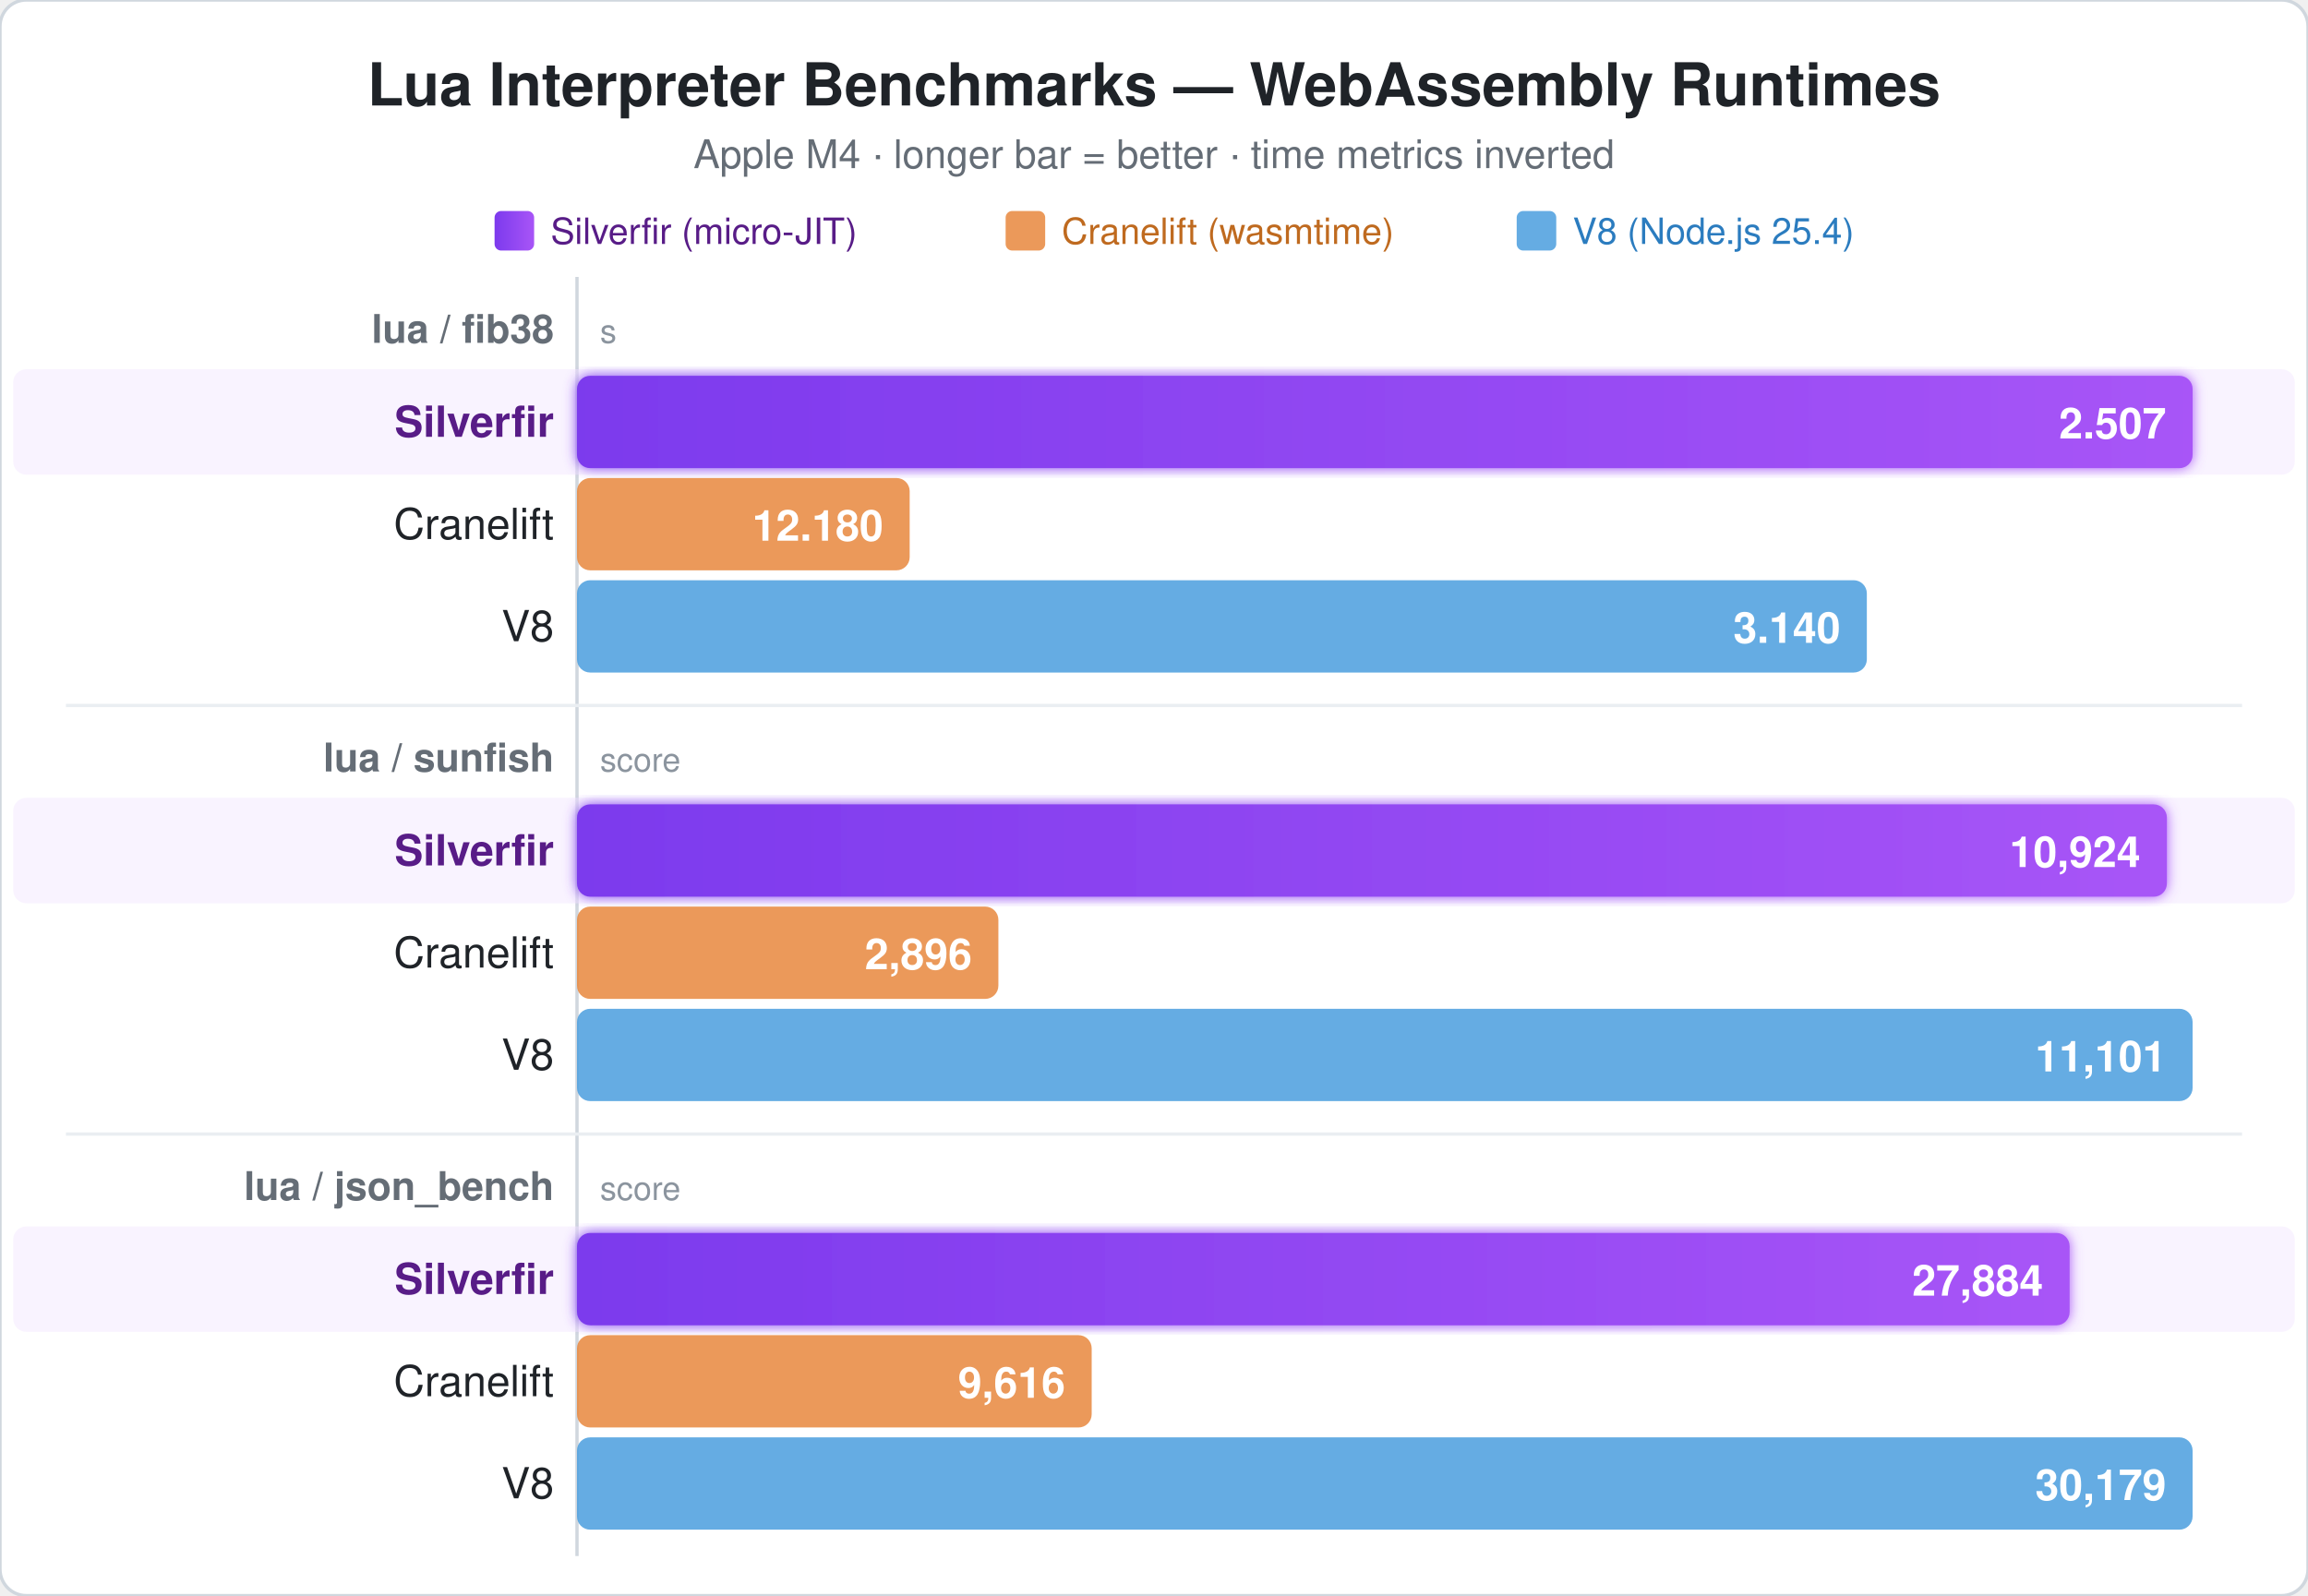
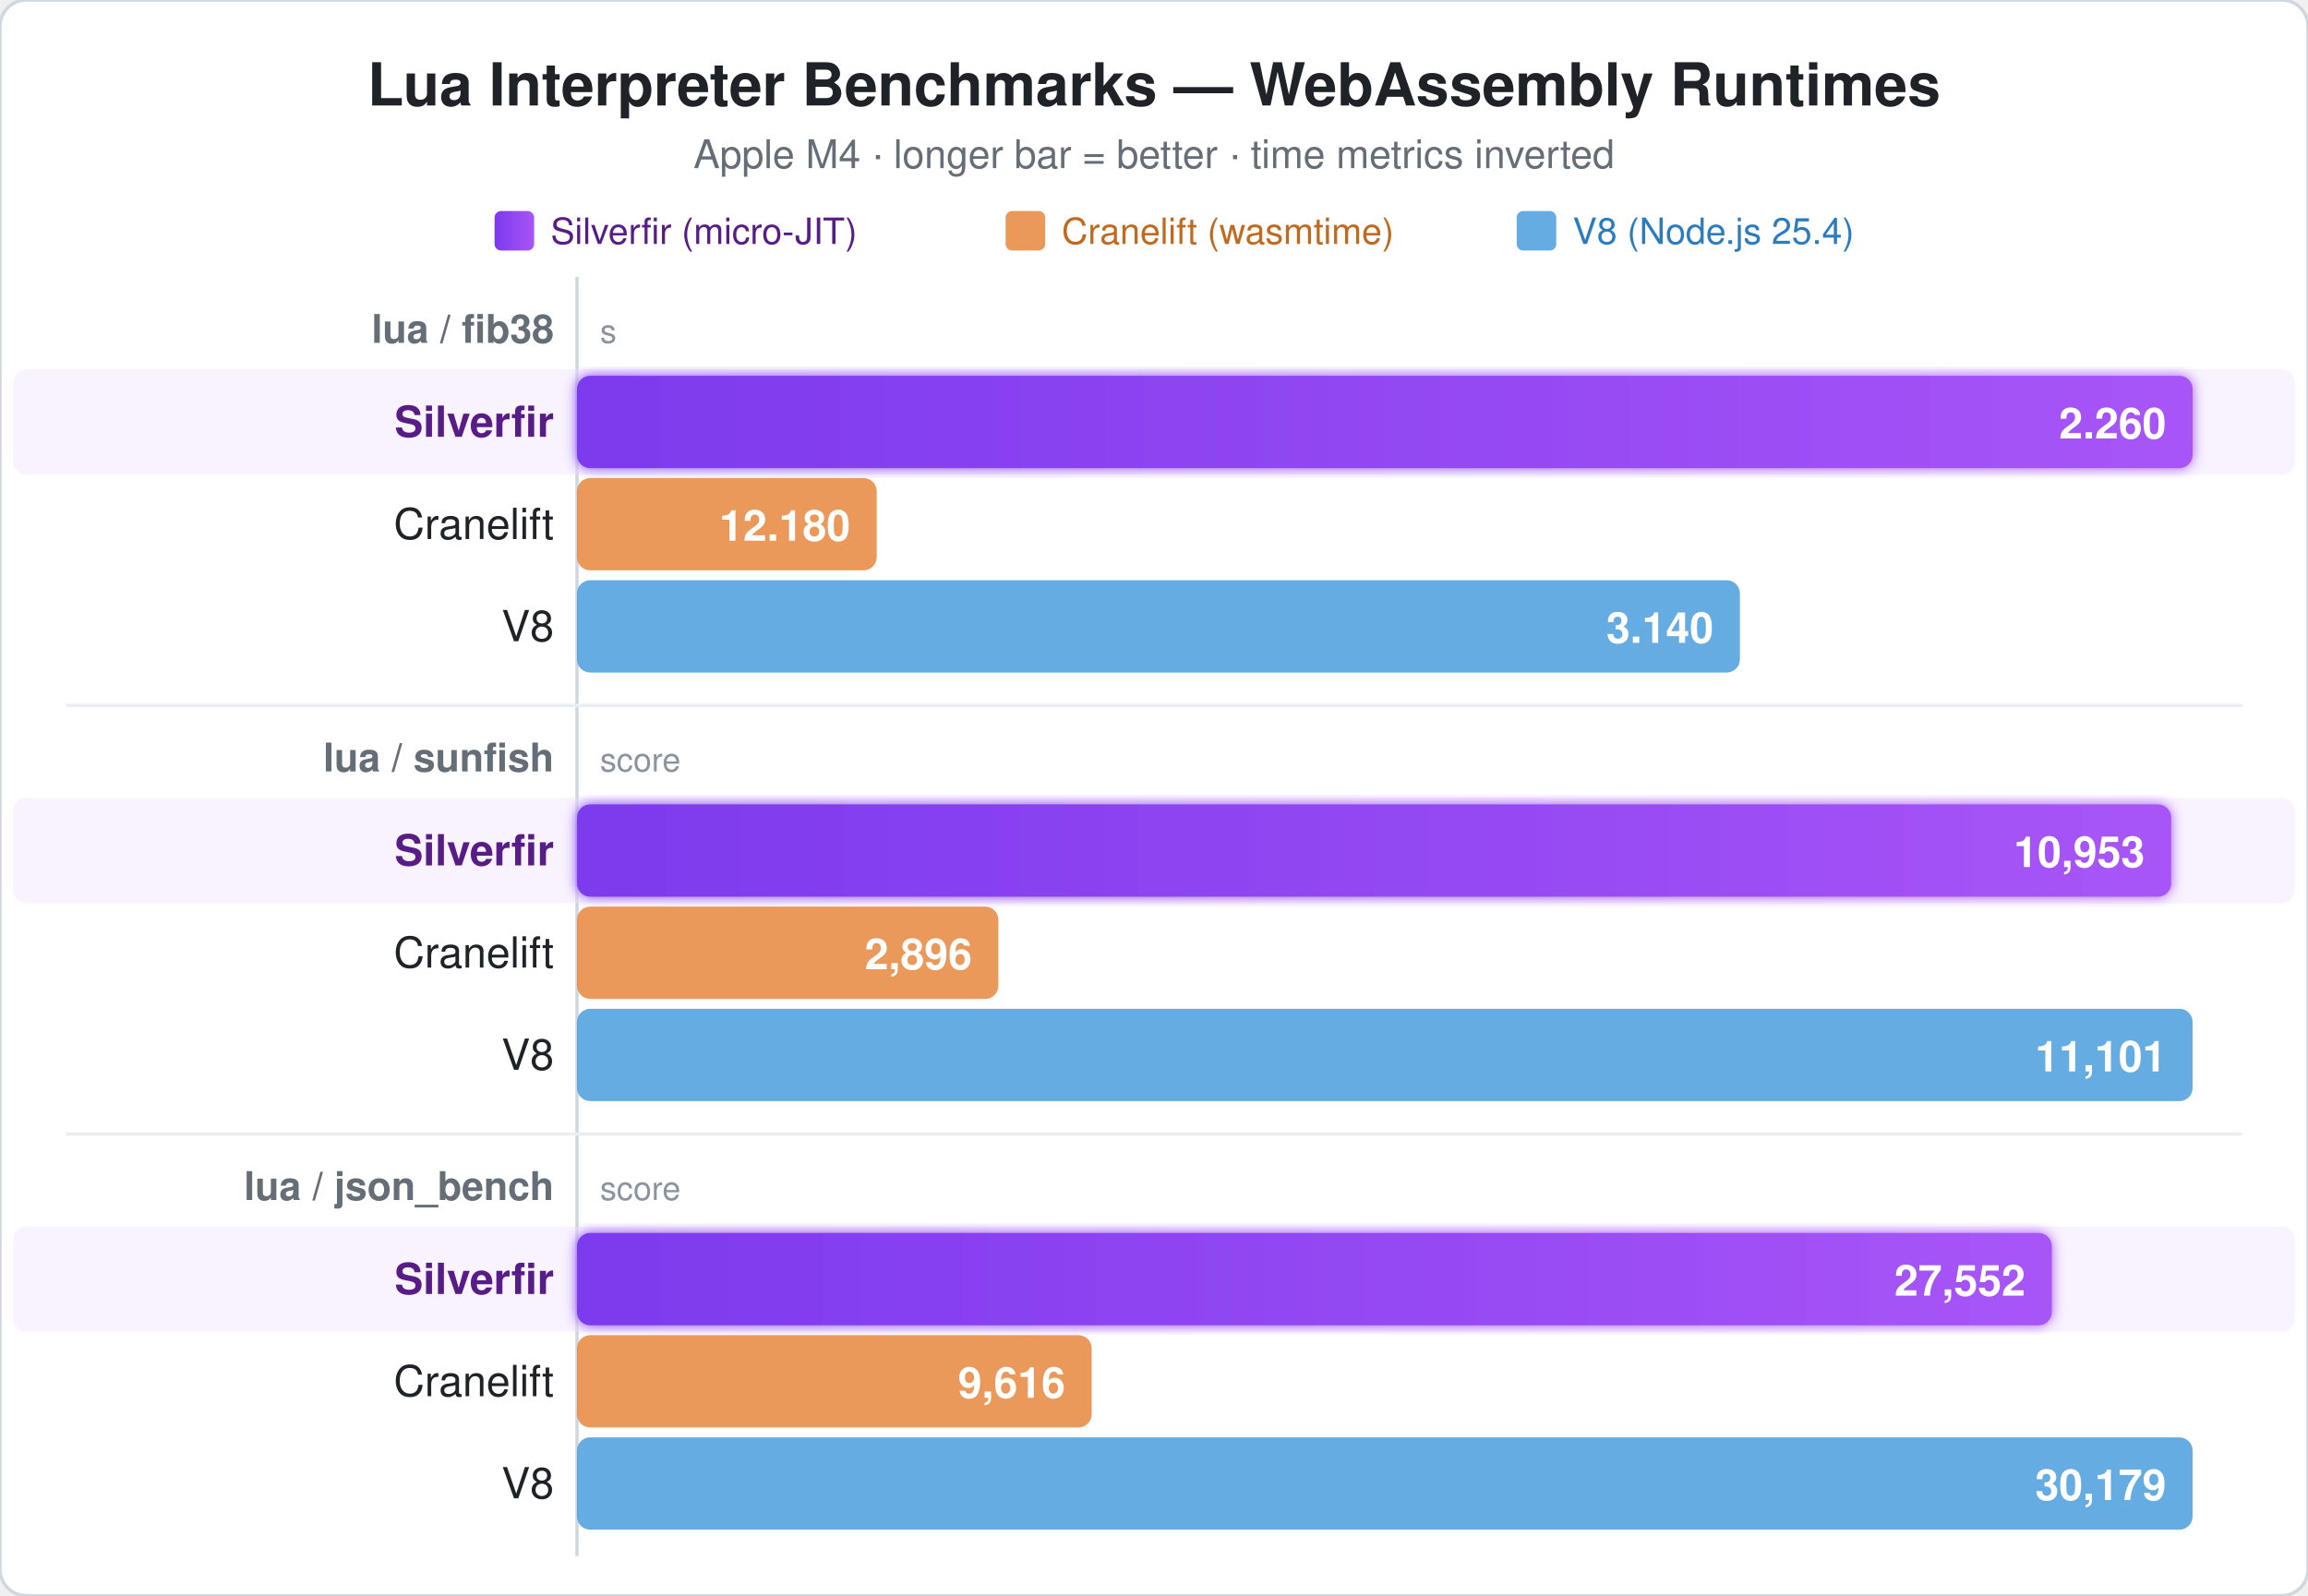
<svg xmlns="http://www.w3.org/2000/svg" role="img" viewBox="0 0 700 484" width="700" height="484">
  <defs>
    <linearGradient id="hlGrad" x1="0" y1="0" x2="1" y2="0">
      <stop offset="0%" stop-color="#7c3aed" />
      <stop offset="100%" stop-color="#a855f7" />
    </linearGradient>
    <filter id="glow">
      <feGaussianBlur stdDeviation="2" result="blur" />
      <feMerge>
        <feMergeNode in="blur" />
        <feMergeNode in="SourceGraphic" />
      </feMerge>
    </filter>
  </defs>
  <rect width="700" height="484" rx="8" ry="8" fill="#ffffff" stroke="#d0d7de" stroke-width="1" />
  <text x="350.0" y="32" text-anchor="middle" fill="#1f2328" font-family="Segoe UI,Helvetica,Arial,sans-serif" font-size="18" font-weight="600">Lua Interpreter Benchmarks — WebAssembly Runtimes</text>
  <text x="350.0" y="51" text-anchor="middle" fill="#656d76" font-family="Segoe UI,Helvetica,Arial,sans-serif" font-size="12">Apple M4  ·  longer bar = better  ·  time metrics inverted</text>
  <rect x="150.0" y="64" width="12" height="12" rx="2" fill="url(#hlGrad)" />
  <text x="167.0" y="74" fill="#581c87" font-family="Segoe UI,Helvetica,Arial,sans-serif" font-size="11">Silverfir (micro-JIT)</text>
  <rect x="305.0" y="64" width="12" height="12" rx="2" fill="#e8873d" opacity="0.85" />
  <text x="322.0" y="74" fill="#bf6a1f" font-family="Segoe UI,Helvetica,Arial,sans-serif" font-size="11">Cranelift (wasmtime)</text>
  <rect x="460.0" y="64" width="12" height="12" rx="2" fill="#4a9ede" opacity="0.85" />
  <text x="477.0" y="74" fill="#2b7cbf" font-family="Segoe UI,Helvetica,Arial,sans-serif" font-size="11">V8 (Node.js 25.4)</text>
  <line x1="175" y1="84" x2="175" y2="472" stroke="#d0d7de" stroke-width="1" />
  <text x="168" y="104.0" text-anchor="end" fill="#656d76" font-family="Segoe UI,Helvetica,Arial,sans-serif" font-size="12" font-weight="600">lua / fib38</text>
  <text x="182" y="104.0" fill="#8b949e" font-family="Segoe UI,Helvetica,Arial,sans-serif" font-size="10">s</text>
  <rect x="4" y="112" width="692" height="32" rx="4" fill="#f3e8ff" opacity="0.5" />
  <text x="168" y="132.5" text-anchor="end" fill="#581c87" font-family="Segoe UI,Helvetica,Arial,sans-serif" font-size="13" font-weight="700">Silverfir</text>
  <rect x="175" y="114" width="490.0" height="28" rx="4" fill="url(#hlGrad)" filter="url(#glow)">
    <animate attributeName="width" from="0" to="490.0" dur="0.35s" fill="freeze" />
  </rect>
-   <text x="657.0" y="133.0" text-anchor="end" fill="#ffffff" font-family="Segoe UI,Helvetica,Arial,sans-serif" font-size="13" font-weight="700">2.507</text>
+   <text x="657.0" y="133.0" text-anchor="end" fill="#ffffff" font-family="Segoe UI,Helvetica,Arial,sans-serif" font-size="13" font-weight="700">2.260</text>
  <text x="168" y="163.5" text-anchor="end" fill="#1f2328" font-family="Segoe UI,Helvetica,Arial,sans-serif" font-size="13" font-weight="400">Cranelift</text>
-   <rect x="175" y="145" width="100.9" height="28" rx="4" fill="#e8873d" opacity="0.85">
-     <animate attributeName="width" from="0" to="100.9" dur="0.39s" fill="freeze" />
+   <rect x="175" y="145" width="90.9" height="28" rx="4" fill="#e8873d" opacity="0.85">
+     <animate attributeName="width" from="0" to="90.9" dur="0.39s" fill="freeze" />
  </rect>
-   <text x="267.9" y="164.0" text-anchor="end" fill="#ffffff" font-family="Segoe UI,Helvetica,Arial,sans-serif" font-size="13" font-weight="700">12.180</text>
+   <text x="257.9" y="164.0" text-anchor="end" fill="#ffffff" font-family="Segoe UI,Helvetica,Arial,sans-serif" font-size="13" font-weight="700">12.180</text>
  <text x="168" y="194.5" text-anchor="end" fill="#1f2328" font-family="Segoe UI,Helvetica,Arial,sans-serif" font-size="13" font-weight="400">V8</text>
-   <rect x="175" y="176" width="391.2" height="28" rx="4" fill="#4a9ede" opacity="0.85">
-     <animate attributeName="width" from="0" to="391.2" dur="0.43s" fill="freeze" />
+   <rect x="175" y="176" width="352.7" height="28" rx="4" fill="#4a9ede" opacity="0.85">
+     <animate attributeName="width" from="0" to="352.7" dur="0.43s" fill="freeze" />
  </rect>
-   <text x="558.2" y="195.0" text-anchor="end" fill="#ffffff" font-family="Segoe UI,Helvetica,Arial,sans-serif" font-size="13" font-weight="700">3.140</text>
+   <text x="519.7" y="195.0" text-anchor="end" fill="#ffffff" font-family="Segoe UI,Helvetica,Arial,sans-serif" font-size="13" font-weight="700">3.140</text>
  <line x1="20" y1="214" x2="680" y2="214" stroke="#eaeef2" stroke-width="1" />
  <text x="168" y="234.0" text-anchor="end" fill="#656d76" font-family="Segoe UI,Helvetica,Arial,sans-serif" font-size="12" font-weight="600">lua / sunfish</text>
  <text x="182" y="234.0" fill="#8b949e" font-family="Segoe UI,Helvetica,Arial,sans-serif" font-size="10">score</text>
  <rect x="4" y="242" width="692" height="32" rx="4" fill="#f3e8ff" opacity="0.5" />
  <text x="168" y="262.5" text-anchor="end" fill="#581c87" font-family="Segoe UI,Helvetica,Arial,sans-serif" font-size="13" font-weight="700">Silverfir</text>
-   <rect x="175" y="244" width="482.2" height="28" rx="4" fill="url(#hlGrad)" filter="url(#glow)">
-     <animate attributeName="width" from="0" to="482.2" dur="0.39s" fill="freeze" />
+   <rect x="175" y="244" width="483.5" height="28" rx="4" fill="url(#hlGrad)" filter="url(#glow)">
+     <animate attributeName="width" from="0" to="483.5" dur="0.39s" fill="freeze" />
  </rect>
-   <text x="649.2" y="263.0" text-anchor="end" fill="#ffffff" font-family="Segoe UI,Helvetica,Arial,sans-serif" font-size="13" font-weight="700">10,924</text>
+   <text x="650.5" y="263.0" text-anchor="end" fill="#ffffff" font-family="Segoe UI,Helvetica,Arial,sans-serif" font-size="13" font-weight="700">10,953</text>
  <text x="168" y="293.5" text-anchor="end" fill="#1f2328" font-family="Segoe UI,Helvetica,Arial,sans-serif" font-size="13" font-weight="400">Cranelift</text>
  <rect x="175" y="275" width="127.8" height="28" rx="4" fill="#e8873d" opacity="0.85">
    <animate attributeName="width" from="0" to="127.8" dur="0.43s" fill="freeze" />
  </rect>
  <text x="294.8" y="294.0" text-anchor="end" fill="#ffffff" font-family="Segoe UI,Helvetica,Arial,sans-serif" font-size="13" font-weight="700">2,896</text>
  <text x="168" y="324.5" text-anchor="end" fill="#1f2328" font-family="Segoe UI,Helvetica,Arial,sans-serif" font-size="13" font-weight="400">V8</text>
  <rect x="175" y="306" width="490.0" height="28" rx="4" fill="#4a9ede" opacity="0.85">
    <animate attributeName="width" from="0" to="490.0" dur="0.47s" fill="freeze" />
  </rect>
  <text x="657.0" y="325.0" text-anchor="end" fill="#ffffff" font-family="Segoe UI,Helvetica,Arial,sans-serif" font-size="13" font-weight="700">11,101</text>
  <line x1="20" y1="344" x2="680" y2="344" stroke="#eaeef2" stroke-width="1" />
  <text x="168" y="364.0" text-anchor="end" fill="#656d76" font-family="Segoe UI,Helvetica,Arial,sans-serif" font-size="12" font-weight="600">lua / json_bench</text>
  <text x="182" y="364.0" fill="#8b949e" font-family="Segoe UI,Helvetica,Arial,sans-serif" font-size="10">score</text>
  <rect x="4" y="372" width="692" height="32" rx="4" fill="#f3e8ff" opacity="0.5" />
  <text x="168" y="392.5" text-anchor="end" fill="#581c87" font-family="Segoe UI,Helvetica,Arial,sans-serif" font-size="13" font-weight="700">Silverfir</text>
-   <rect x="175" y="374" width="452.7" height="28" rx="4" fill="url(#hlGrad)" filter="url(#glow)">
-     <animate attributeName="width" from="0" to="452.7" dur="0.43s" fill="freeze" />
+   <rect x="175" y="374" width="447.3" height="28" rx="4" fill="url(#hlGrad)" filter="url(#glow)">
+     <animate attributeName="width" from="0" to="447.3" dur="0.43s" fill="freeze" />
  </rect>
-   <text x="619.7" y="393.0" text-anchor="end" fill="#ffffff" font-family="Segoe UI,Helvetica,Arial,sans-serif" font-size="13" font-weight="700">27,884</text>
+   <text x="614.3" y="393.0" text-anchor="end" fill="#ffffff" font-family="Segoe UI,Helvetica,Arial,sans-serif" font-size="13" font-weight="700">27,552</text>
  <text x="168" y="423.5" text-anchor="end" fill="#1f2328" font-family="Segoe UI,Helvetica,Arial,sans-serif" font-size="13" font-weight="400">Cranelift</text>
  <rect x="175" y="405" width="156.1" height="28" rx="4" fill="#e8873d" opacity="0.85">
    <animate attributeName="width" from="0" to="156.1" dur="0.47s" fill="freeze" />
  </rect>
  <text x="323.1" y="424.0" text-anchor="end" fill="#ffffff" font-family="Segoe UI,Helvetica,Arial,sans-serif" font-size="13" font-weight="700">9,616</text>
  <text x="168" y="454.5" text-anchor="end" fill="#1f2328" font-family="Segoe UI,Helvetica,Arial,sans-serif" font-size="13" font-weight="400">V8</text>
  <rect x="175" y="436" width="490.0" height="28" rx="4" fill="#4a9ede" opacity="0.85">
    <animate attributeName="width" from="0" to="490.0" dur="0.51s" fill="freeze" />
  </rect>
  <text x="657.0" y="455.0" text-anchor="end" fill="#ffffff" font-family="Segoe UI,Helvetica,Arial,sans-serif" font-size="13" font-weight="700">30,179</text>
</svg>
